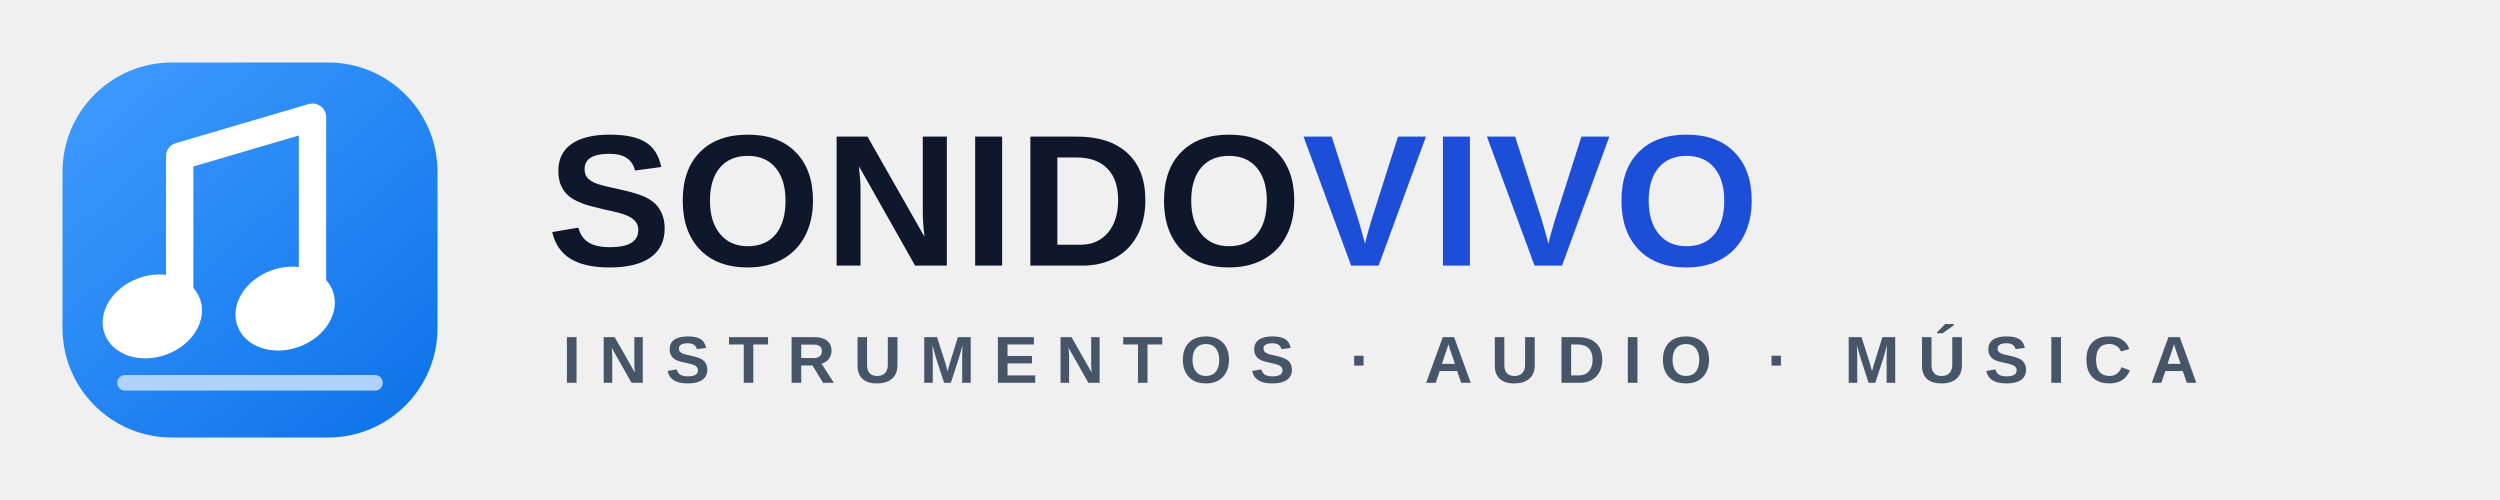
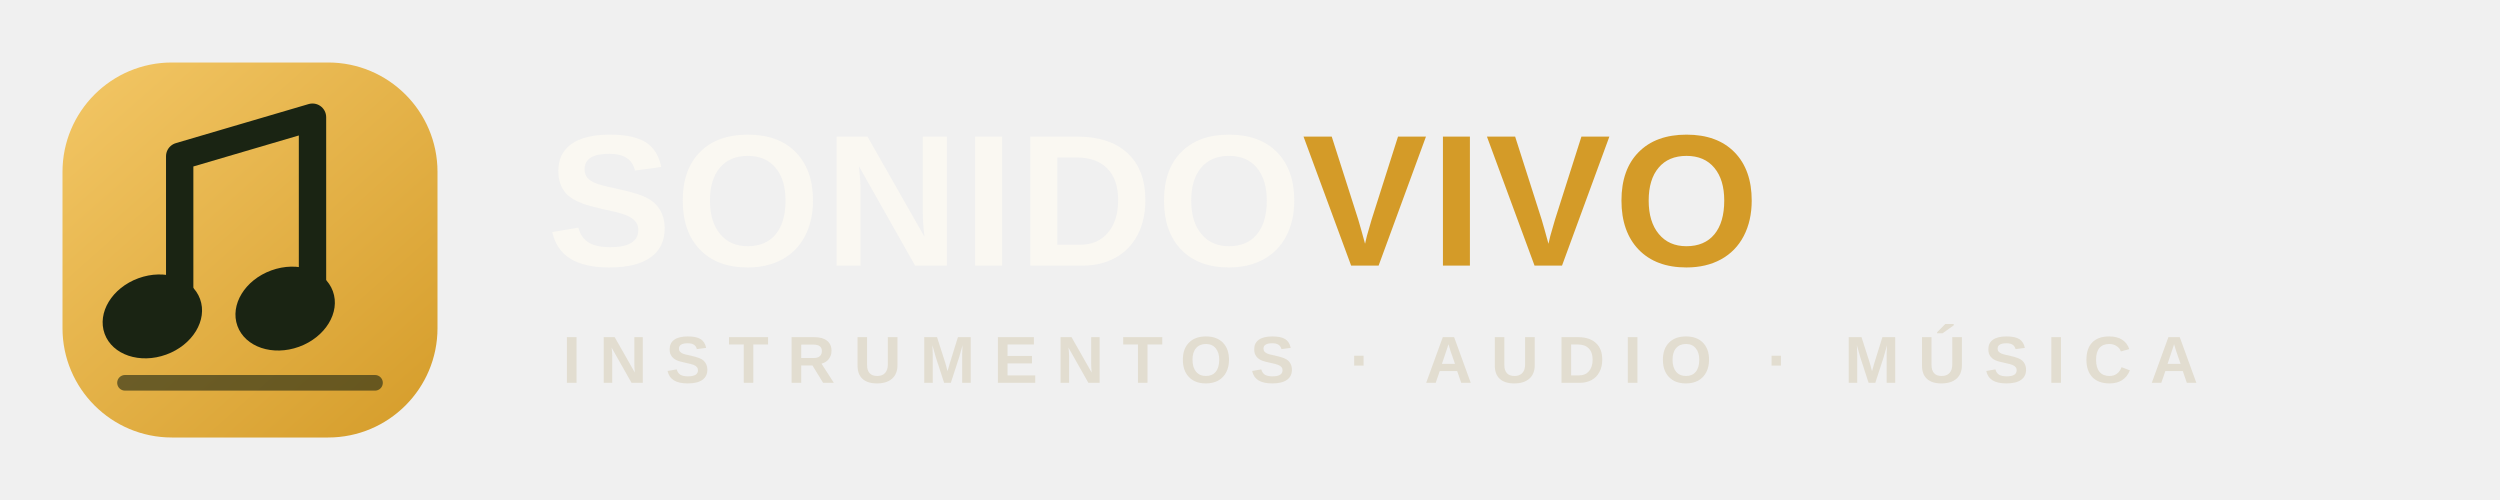
<svg xmlns="http://www.w3.org/2000/svg" viewBox="0 0 320 64" role="img" aria-labelledby="title description">
  <defs>
-     <linearGradient id="sound-blue" x1="10" y1="6" x2="56" y2="58" gradientUnits="userSpaceOnUse">
-       <stop stop-color="#409CFF" />
-       <stop offset="1" stop-color="#0A70E8" />
+     <linearGradient id="sound-gold" x1="10" y1="6" x2="56" y2="58" gradientUnits="userSpaceOnUse">
+       <stop stop-color="#F3C766" />
+       <stop offset="1" stop-color="#D49B28" />
    </linearGradient>
  </defs>
-   <rect x="8" y="8" width="48" height="48" rx="14" fill="url(#sound-blue)" />
-   <path d="M40 15V37.5M40 15L23 20V38.5" fill="none" stroke="#FFF" stroke-width="3.5" stroke-linecap="round" stroke-linejoin="round" />
-   <ellipse cx="36.5" cy="39.5" rx="6.5" ry="5.2" transform="rotate(-20 36.5 39.5)" fill="#FFF" />
-   <ellipse cx="19.5" cy="40.5" rx="6.5" ry="5.2" transform="rotate(-20 19.5 40.5)" fill="#FFF" />
-   <path d="M16 49H48" stroke="#BFDBFE" stroke-width="2" stroke-linecap="round" opacity=".9" />
-   <text x="70" y="34" fill="#0F172A" font-family="Outfit, Segoe UI, Arial, sans-serif" font-size="24" font-weight="800" letter-spacing=".4">
-     SONIDO<tspan fill="#1D4ED8"> VIVO</tspan>
+   <rect x="8" y="8" width="48" height="48" rx="14" fill="url(#sound-gold)" />
+   <path d="M40 15V37.5M40 15L23 20V38.5" fill="none" stroke="#1A2413" stroke-width="3.5" stroke-linecap="round" stroke-linejoin="round" />
+   <ellipse cx="36.5" cy="39.5" rx="6.5" ry="5.2" transform="rotate(-20 36.5 39.5)" fill="#1A2413" />
+   <ellipse cx="19.5" cy="40.5" rx="6.5" ry="5.2" transform="rotate(-20 19.5 40.5)" fill="#1A2413" />
+   <path d="M16 49H48" stroke="#1A2413" stroke-width="2" stroke-linecap="round" opacity=".6" />
+   <text x="70" y="34" fill="#FAF8F2" font-family="Outfit, Segoe UI, Arial, sans-serif" font-size="24" font-weight="800" letter-spacing=".4">
+     SONIDO<tspan fill="#D49B28"> VIVO</tspan>
  </text>
-   <text x="72" y="49" fill="#475569" font-family="Plus Jakarta Sans, Segoe UI, Arial, sans-serif" font-size="8.5" font-weight="700" letter-spacing="2.35">
+   <text x="72" y="49" fill="#E2DDD0" font-family="Plus Jakarta Sans, Segoe UI, Arial, sans-serif" font-size="8.5" font-weight="700" letter-spacing="2.35">
    INSTRUMENTOS · AUDIO · MÚSICA
  </text>
</svg>
